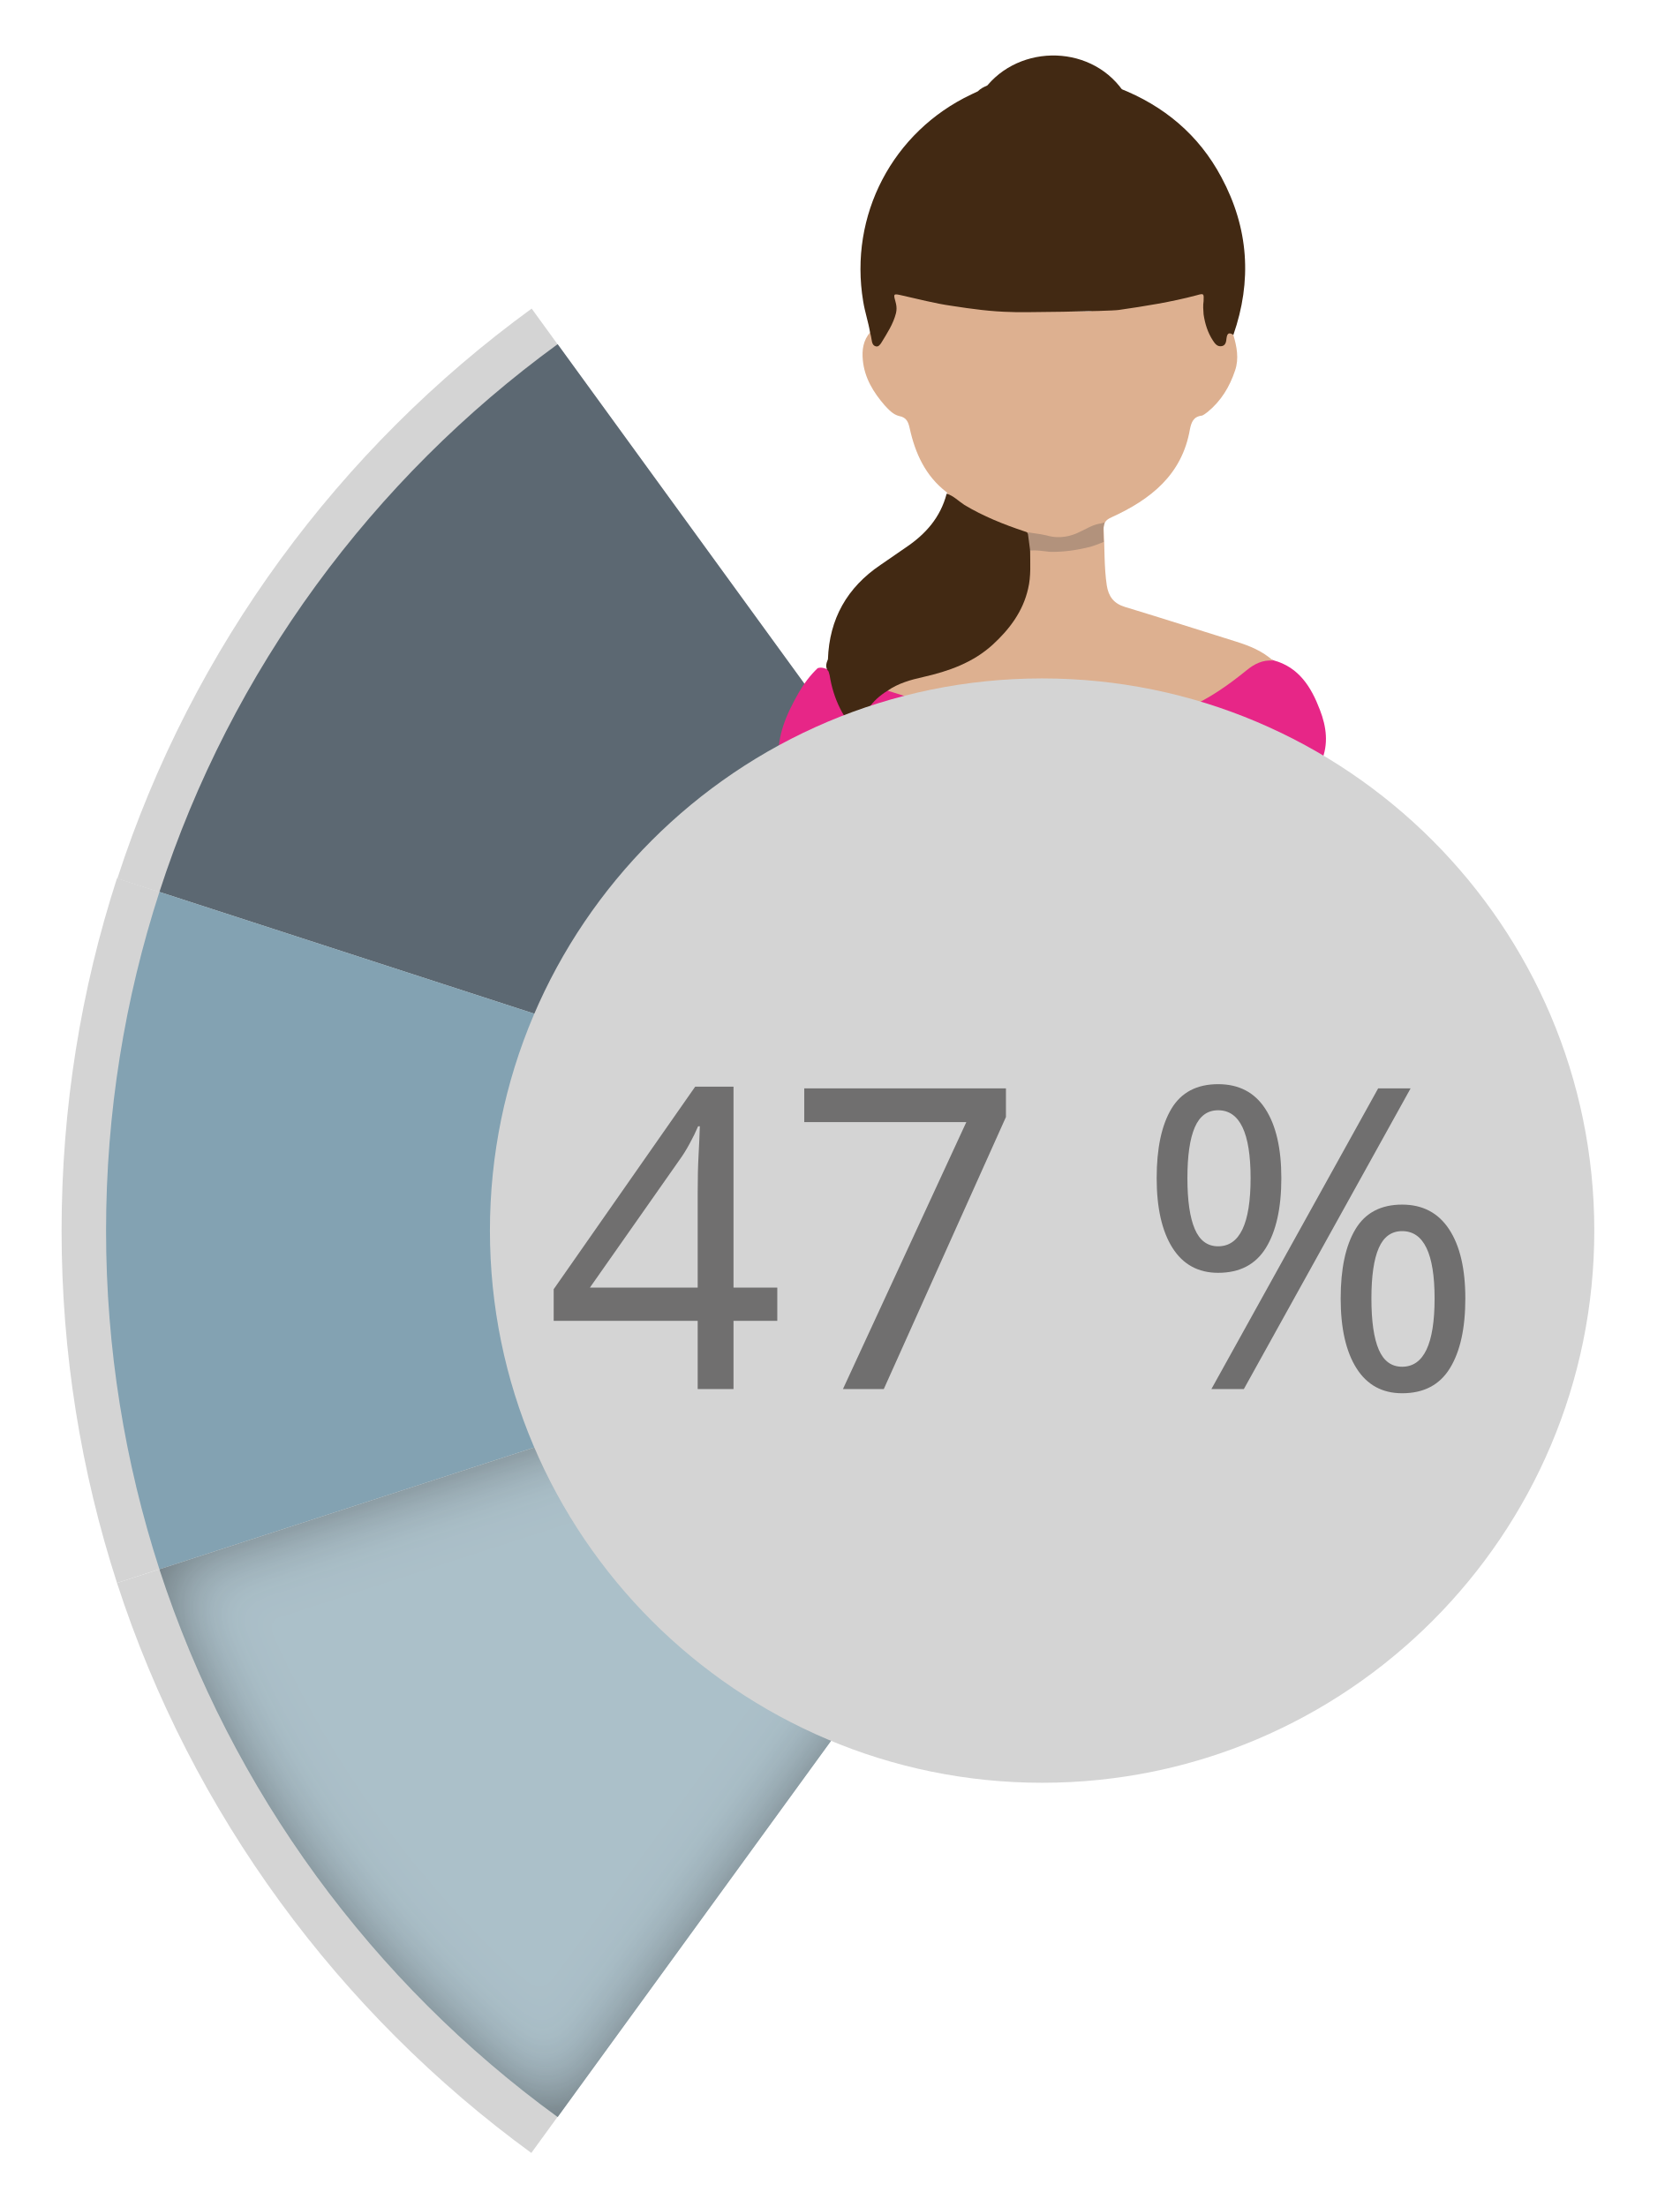
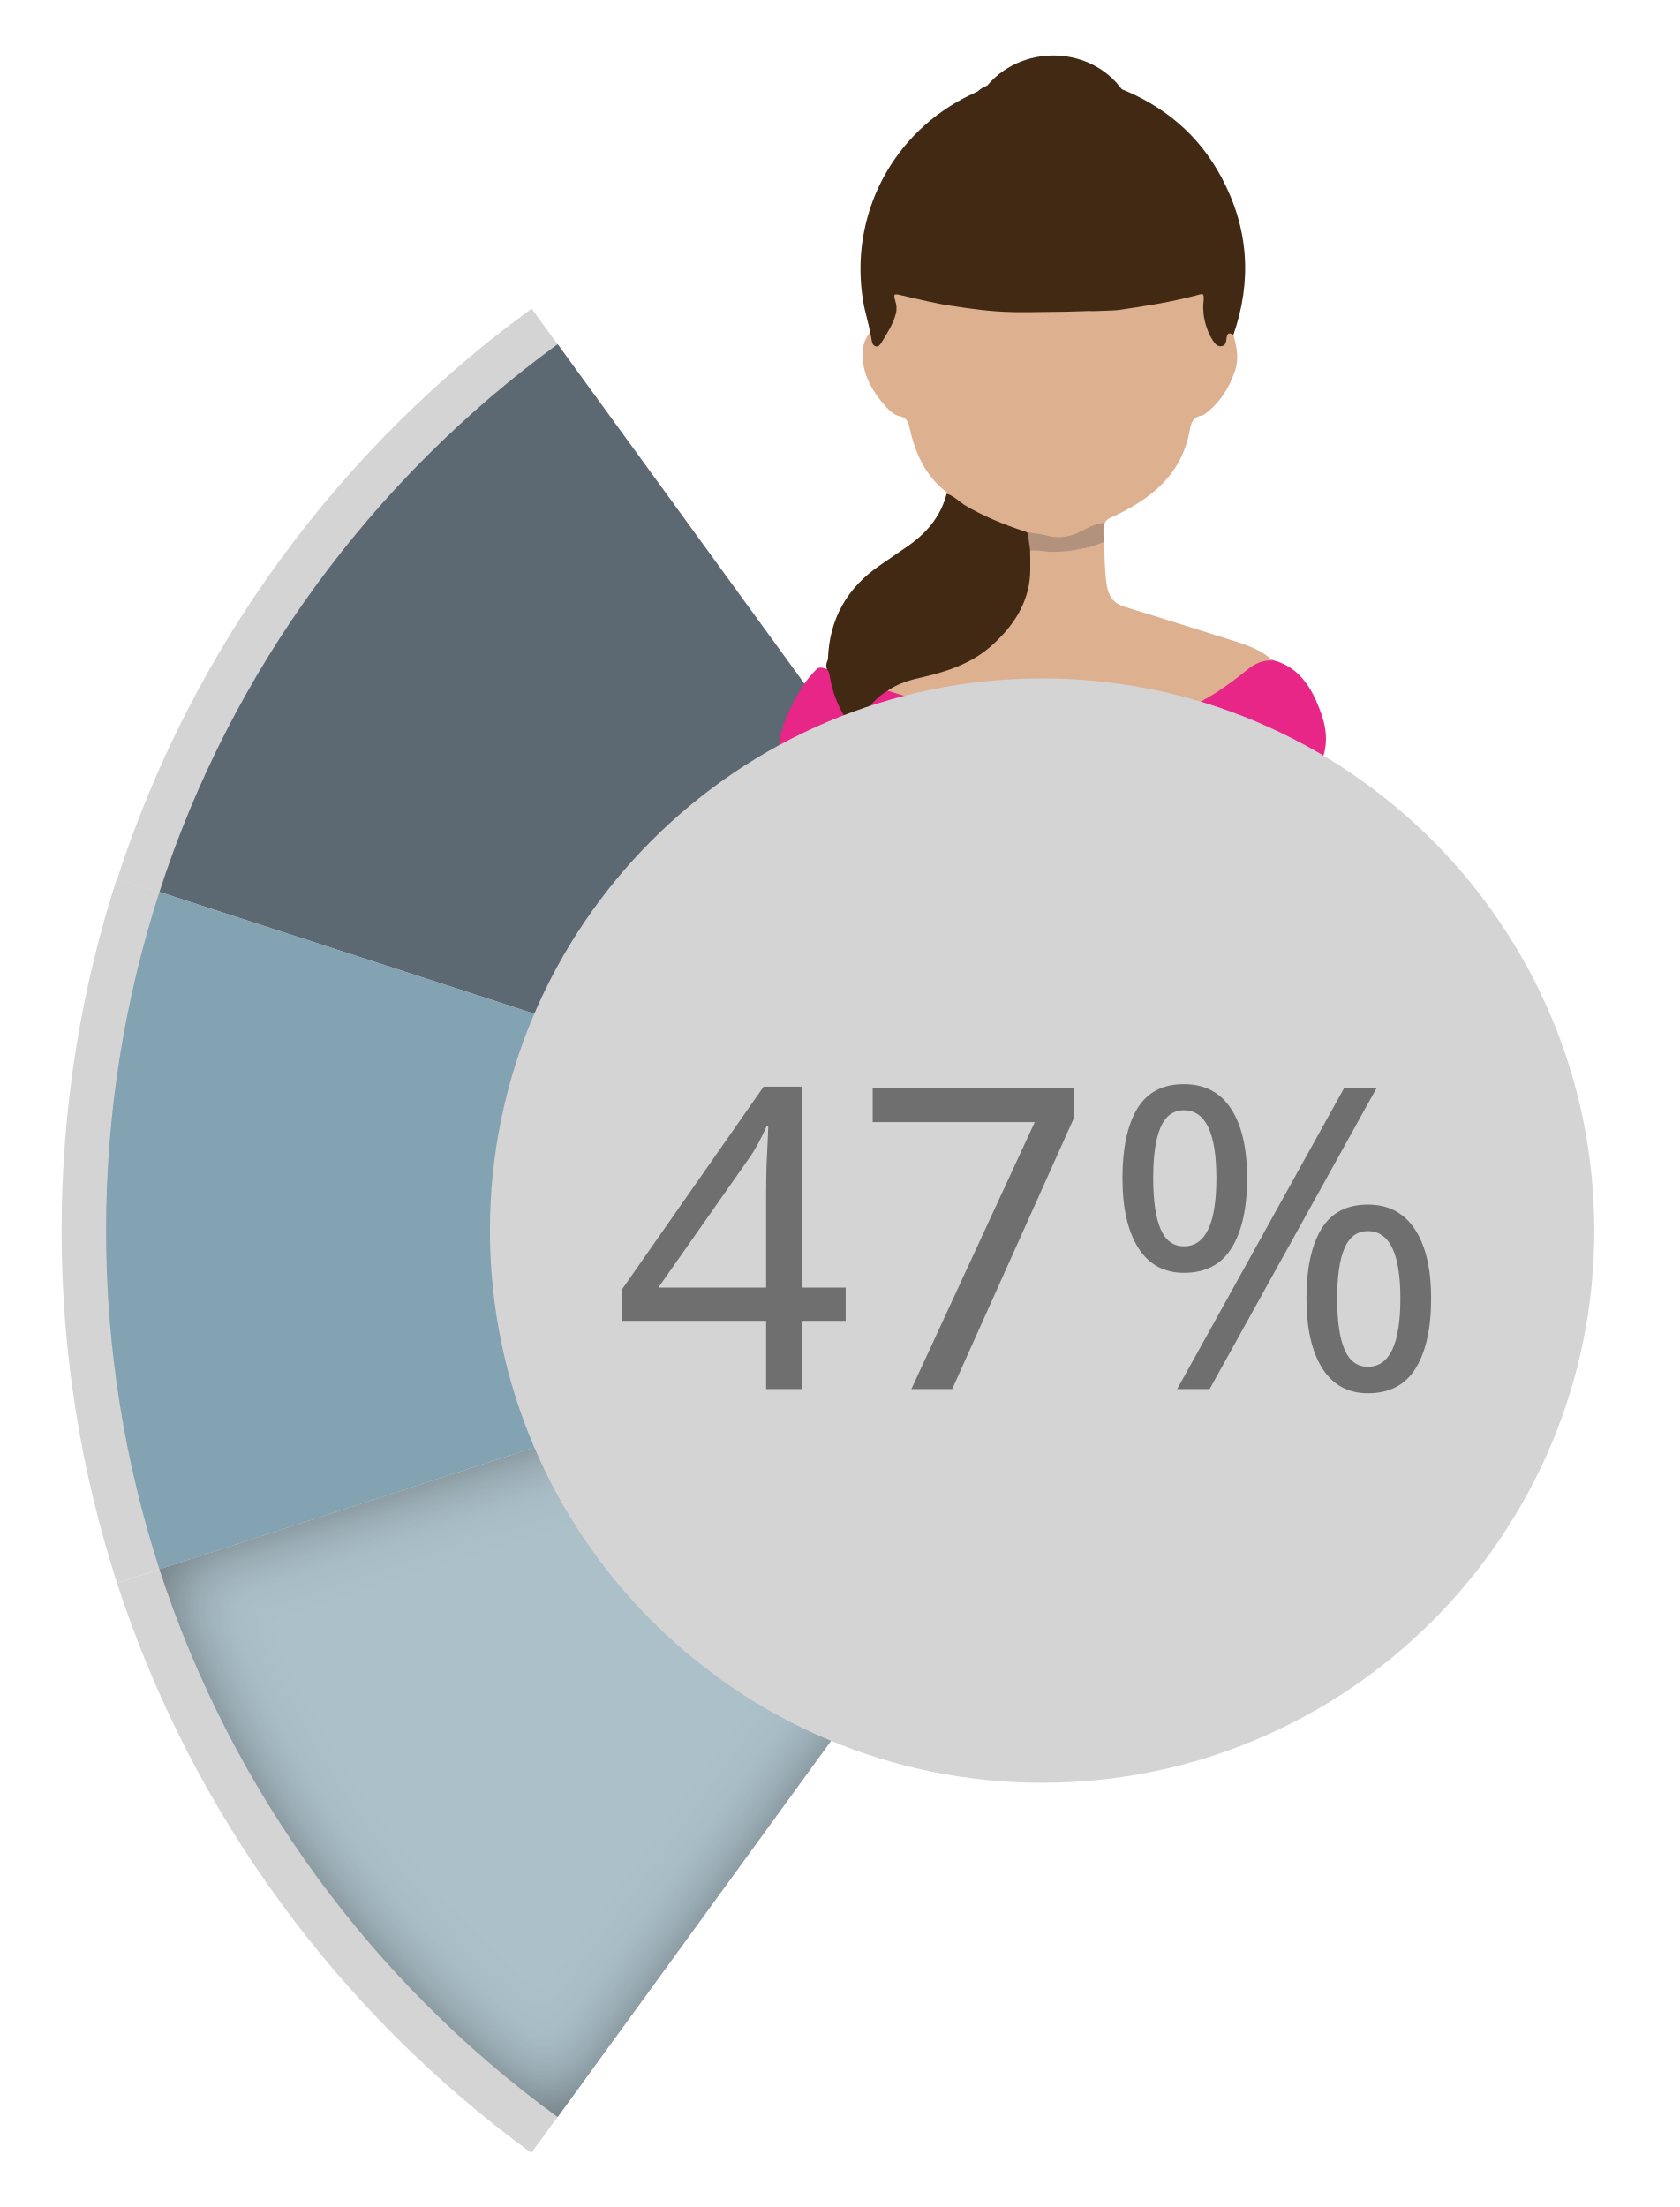
<svg xmlns="http://www.w3.org/2000/svg" xmlns:xlink="http://www.w3.org/1999/xlink" version="1.1" x="0px" y="0px" viewBox="0 0 490.9 645.1" style="enable-background:new 0 0 490.9 645.1;" xml:space="preserve">
  <style type="text/css">
	*{pointer-events: none;}
	.st0{fill:#706F6F;}
	#woman-stressed-heavy:hover, #woman-stressed-heavy.active {fill:#155872;}
	#woman-stressed-heavy{fill:#5C6872;}
	#woman-stressed-medium:hover, #woman-stressed-medium.active {fill:#1597B2;}
	#woman-stressed-medium{fill:#83A2B2;}
	#woman-stressed-light:hover, #woman-stressed-light.active {fill:#15BED1;}
	#woman-stressed-light{fill:#abc0c9;}
	#woman-stressed-heavy:hover, #woman-stressed-medium:hover, #woman-stressed-light:hover
	{filter:url(#inset-shadow-light);cursor:pointer;}
	#woman-stressed-heavy.active, #woman-stressed-medium.active, #woman-stressed-light.active
	{filter:url(#inset-shadow);}
	#woman-stressed-heavy, #woman-stressed-medium, #woman-stressed-light
	{pointer-events: all;}
	.st4{fill:#E72687;}
	.st5{fill:#DDB090;}
	.st6{fill:#422913;}
	.st7{fill:#561848;}
	.st8{fill:#B2927C;}
	.st9{fill:#D4D4D4;}
	.st10{clip-path:url(#SVGID_2_);}
	.st11{font-family:'Quicksand';}
	.st12{font-size:123.076px;}
</style>
  <filter id="inset-shadow" x="-50%" y="-50%" width="200%" height="200%">
    <feComponentTransfer in="SourceAlpha">
      <feFuncA type="table" tableValues="0.8 0" />
    </feComponentTransfer>
    <feGaussianBlur stdDeviation="10" />
    <feOffset dx="0" dy="0" result="offsetblur" />
    <feFlood flood-color="rgb(60, 60, 60)" result="color" />
    <feComposite in2="offsetblur" operator="in" />
    <feComposite in2="SourceAlpha" operator="in" />
    <feMerge>
      <feMergeNode in="SourceGraphic" />
      <feMergeNode />
    </feMerge>
  </filter>
  <filter id="inset-shadow-light" x="-50%" y="-50%" width="200%" height="200%">
    <feComponentTransfer in="SourceAlpha">
      <feFuncA type="table" tableValues="0.8 0" />
    </feComponentTransfer>
    <feGaussianBlur stdDeviation="10" />
    <feOffset dx="0" dy="0" result="offsetblur" />
    <feFlood flood-color="rgb(150, 150, 150)" result="color" />
    <feComposite in2="offsetblur" operator="in" />
    <feComposite in2="SourceAlpha" operator="in" />
    <feMerge>
      <feMergeNode in="SourceGraphic" />
      <feMergeNode />
    </feMerge>
  </filter>
  <path class="st9" d="M34.2,256.7c-10.5,32.4-16.2,67-16.2,103s5.7,70.5,16.2,103l317-103L34.2,256.7z" />
  <path class="st9" d="M155.4,90.2c-56.2,40.9-99.2,99-121.1,166.6l317,103L155.4,90.2z" />
  <path class="st9" d="M34.2,462.7c21.9,67.5,64.9,125.6,121.1,166.6l195.9-269.5L34.2,462.7z" />
  <path id="woman-stressed-heavy" d="M163,100.6C108.9,140,67.6,195.8,46.6,260.7l304.7,99L163,100.6z" />
  <path id="woman-stressed-medium" d="M46.6,260.7c-10.1,31.2-15.6,64.4-15.6,99s5.5,67.8,15.6,99l304.7-99L46.6,260.7z" />
  <path id="woman-stressed-light" class="active" d="M46.6,458.7c21.1,64.9,62.4,120.8,116.4,160.1l188.3-259.1L46.6,458.7z" />
  <path class="st4" d="M227.6,222.6c-0.6-7.5,2.3-13.9,5.9-20.2c1.5-2.6,3.3-5,5.5-7.1c1.2-0.4,2.2,0.1,3.3,0.5  c0.5,0.3,0.7,0.8,0.8,1.3c1,6.7,4.1,12.5,8.6,17.5c0.2,0.2,0.3,0.5,0.6,0.7c-0.4-0.4-0.5-0.9-0.7-1.3c-0.3-3.5,1-6.6,3.4-9.1  c1.3-1.4,2.4-3.2,4.6-3.4c4.7,1.1,9.3,2.7,14,4.1c10,2.9,20,5.5,30.3,6.5c9.1,1,18.1,0,27.2-1.4c6.7-1,13.2-2.9,19.2-6  c4.4-2.3,8.4-5.1,12.2-8.2c1.4-1.2,2.9-2.2,4.6-3.1c1.6-0.8,3.3-1.3,5.1-0.4c7.5,2,11.1,7.9,13.6,14.5c1.9,4.9,2.6,10,0.4,15.1  C333.3,222.6,280.4,222.6,227.6,222.6z" />
  <path class="st5" d="M372.1,193.1c-3-0.3-5.5,1-7.7,2.8c-5.3,4.3-10.8,8.2-17.2,11c-7.8,3.4-16,4.6-24.4,5.6  c-16.8,2.1-32.8-1.4-48.7-6.1c-4.9-1.4-9.7-3-14.6-4.5c0.1-1.3,1.3-1.5,2.2-1.9c3.8-1.8,7.9-2.6,12-3.7c4.5-1.1,8.8-2.9,12.7-5.6  c5.9-4,10.2-9.4,12.9-15.9c1.5-3.5,1.4-7.3,1.4-11c0-1.1-0.3-2.2,0.6-3.2c1-0.5,1.3-3.9-0.1-4.7c-0.2,0.1-0.4,0.1-0.6,0.1  c-8-2.4-15.6-5.6-22.4-10.5c-0.5-0.3-1-0.7-1.3-1.2c-0.1-0.2-0.1-0.4-0.3-0.5c-6.1-4.7-9.1-11.3-10.7-18.6c-0.4-1.8-0.9-3.2-3.1-3.6  c-1.7-0.4-3-1.8-4.2-3.1c-3.3-3.8-5.9-8-6.4-13.2c-0.3-3,0.1-5.9,2.2-8.2c0.7,0.6,0.7,1.4,0.9,2.1c0.1,0.5,0.2,1.1,0.7,1.3  c0.7,0.2,1.1-0.4,1.4-0.8c1.6-2.6,3.4-5.2,4.1-8.2c0.3-1,0.2-1.9-0.2-2.9c-0.6-2.7,0-3.3,2.6-2.6c8.9,2.3,17.9,3.7,27.1,4.6  c1.5,0.2,3-0.1,4.5,0.2c0.8,0.3,1.6,0.3,2.4,0.2c6.3,0,12.7,0,19,0c0.8,0.1,1.6,0.1,2.4-0.2c10.2-0.8,20.3-2.3,30.2-4.9  c2.2-0.6,2.6-0.2,2.8,1.9c-0.3,1.3-0.4,2.6-0.1,4c0.4,2.6,1.1,5.1,2.6,7.3c0.5,0.7,0.9,1.6,1.9,1.5c1.1-0.1,1.1-1.1,1.4-1.9  c0.7-1.9,1-2.1,2.4-0.8c1,3.4,1.7,6.9,0.5,10.4c-1.6,4.8-4.1,8.9-8,12.1c-0.6,0.4-1.2,1-1.8,1.1c-2.4,0.3-3,2-3.4,4  c-2.3,13.3-11.5,20.5-22.9,25.7c-1.8,0.8-2.4,1.7-2.3,3.6c0.3,5.4,0.1,10.9,0.9,16.3c0.5,3.2,2,5.3,5.3,6.3  c10.9,3.3,21.8,6.8,32.7,10.2C365.3,188.8,369,190.3,372.1,193.1z" />
  <path class="st6" d="M360.5,97.9c-1.2-0.8-1.8-0.6-2,1c-0.1,0.9-0.2,2.2-1.6,2.3c-1.2,0.1-1.8-0.8-2.4-1.7c-1.5-2.3-2.3-4.9-2.7-7.6  c-0.1-1.3-0.2-2.6,0-3.9c0.1-2.2,0.1-2.3-2-1.7c-7.5,2-15.2,3.2-22.8,4.3c-2.6,0.4-30.6,0.8-31.3,0.6c-5.9-0.1-11.7-0.9-17.5-1.8  c-5-0.7-9.8-2-14.8-3.1c-2.2-0.5-2.3-0.4-1.7,1.7c0.1,0.3,0.1,0.5,0.2,0.8c0.2,0.9,0.2,1.8,0,2.7c-0.8,3.2-2.6,5.9-4.3,8.7  c-0.4,0.6-0.9,1.3-1.7,1c-0.7-0.2-1-0.9-1.1-1.7c-0.1-0.8-0.3-1.6-0.5-2.4c-0.5-3-1.5-5.9-2-9c-4.2-25.2,8.6-49.6,31.6-60.5  c0.6-0.3,1.3-0.6,1.9-0.9c1.6-1.6,3.8-2,5.8-2.6c10.6-3.1,21.1-3,31.7-0.1c1.4,0.4,2.7,0.8,3.9,1.8c13,5.1,23.2,13.6,29.8,26  C365,66.7,366,82.1,360.5,97.9z" />
  <path class="st6" d="M301.1,160.9c0,3.7,0.3,7.5-0.6,11.2c-1.5,6.6-5.4,11.8-10.3,16.3c-5.8,5.3-12.9,7.8-20.4,9.5  c-3.6,0.8-7.2,1.8-10.4,4c-4.6,2.9-7.6,6.7-7.4,12.5c0.1,0.4,0.3,0.9-0.5,0.8c-5-4.9-7.9-10.9-9-17.8c-0.1-0.4-0.2-0.7-0.3-1.1  c-1.1-1.2-0.7-2.4-0.2-3.6c0.4-11.8,5.6-21,15.4-27.6c2.5-1.7,4.9-3.4,7.4-5.1c5.8-3.9,10.1-8.8,11.9-15.7c2,0.6,3.5,2.2,5.2,3.3  c5.5,3.3,11.5,5.7,17.5,7.7c0.4,0.1,0.7,0.2,1,0.5C301.7,157.4,301.5,159.1,301.1,160.9z" />
  <path class="st6" d="M328.2,26.5c-5.9-2-11.9-3.3-18.1-3.5c-8.1-0.2-15.8,1.4-23.3,4.4C296.2,12.9,318.3,12.4,328.2,26.5z" />
  <path class="st7" d="M304.3,430.3c0.3-0.1,0.3-0.5,0.4-0.7c0.3,0.4,0.5,0.8,0.2,1.2C304.7,430.9,304.4,430.6,304.3,430.3z" />
  <path class="st8" d="M301.1,160.9c-0.2-1.7-0.5-3.6-0.7-5.3c0.2,0,0.8,0.1,1.4,0.2c1.7,0.2,3.3,0.5,4.1,0.7c4.1,1.2,7.4,0,9-0.7  c2.9-1.3,4-2.2,6.3-2.7c0.3,0,0.5-0.1,1.7-0.4c-0.3,0.9-0.4,1.6-0.4,2.4c0,1.7,0.1,3.3,0.1,3.3s-1.8,0.8-3.8,1.4  c-3.9,1-8,1.6-11.9,1.5C304.4,161,303.1,160.8,301.1,160.9z" />
  <path class="st9" d="M304.6,521.1c-89,0-161.4-72.4-161.4-161.4s72.4-161.4,161.4-161.4s161.4,72.4,161.4,161.4  S393.7,521.1,304.6,521.1z" />
  <g>
    <defs>
      <rect id="SVGID_1_" x="147.4" y="305" width="428.8" height="143.3" />
    </defs>
    <clipPath id="SVGID_2_">
      <use xlink:href="#SVGID_1_" style="overflow:visible;" />
    </clipPath>
    <g class="st10">
-       <text transform="matrix(1 0 0 1 300.0542 406.0099)" class="st0 st11 st12" text-anchor="end" id="text">47</text>
-       <text transform="matrix(1 0 0 1 300.0542 406.0099)" class="st0 st11 st12"> %</text>
+       <text transform="matrix(1 0 0 1 320.0542 406.0099)" class="st0 st11 st12" text-anchor="end" id="text">47</text>
+       <text transform="matrix(1 0 0 1 290.0542 406.0099)" class="st0 st11 st12"> %</text>
    </g>
  </g>
</svg>
